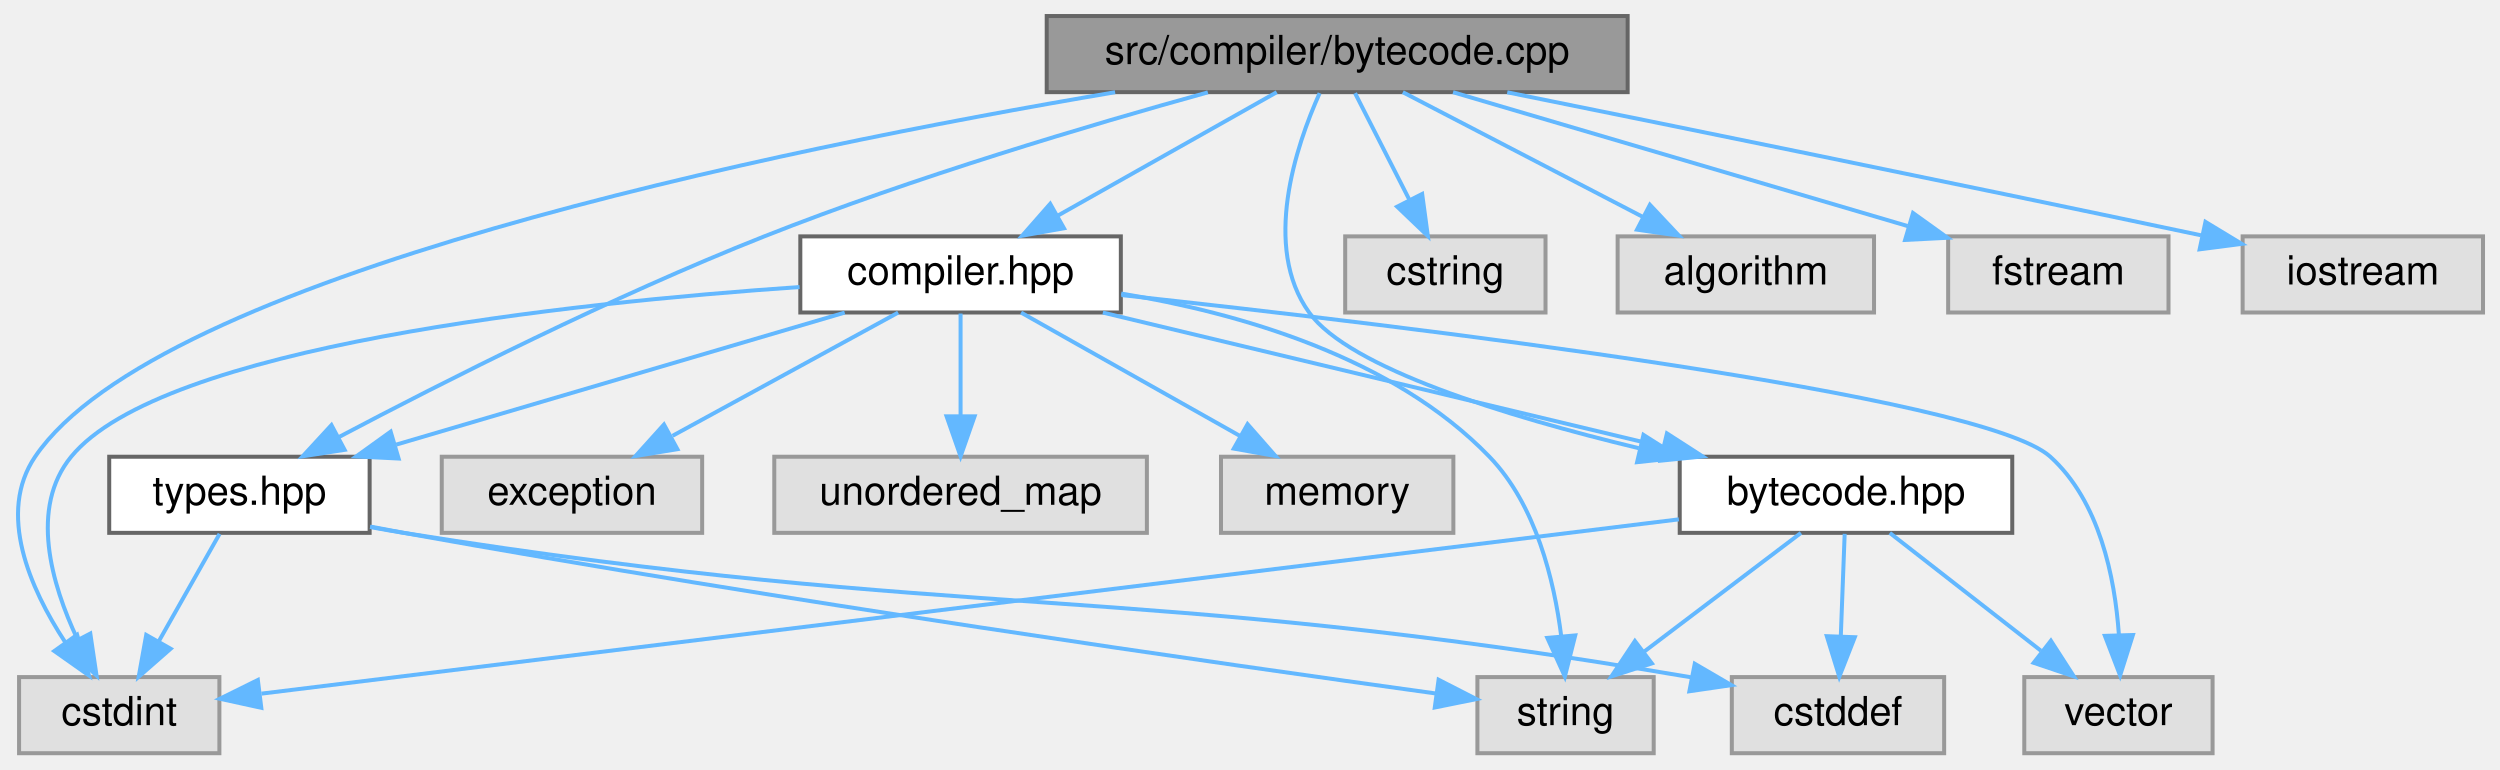
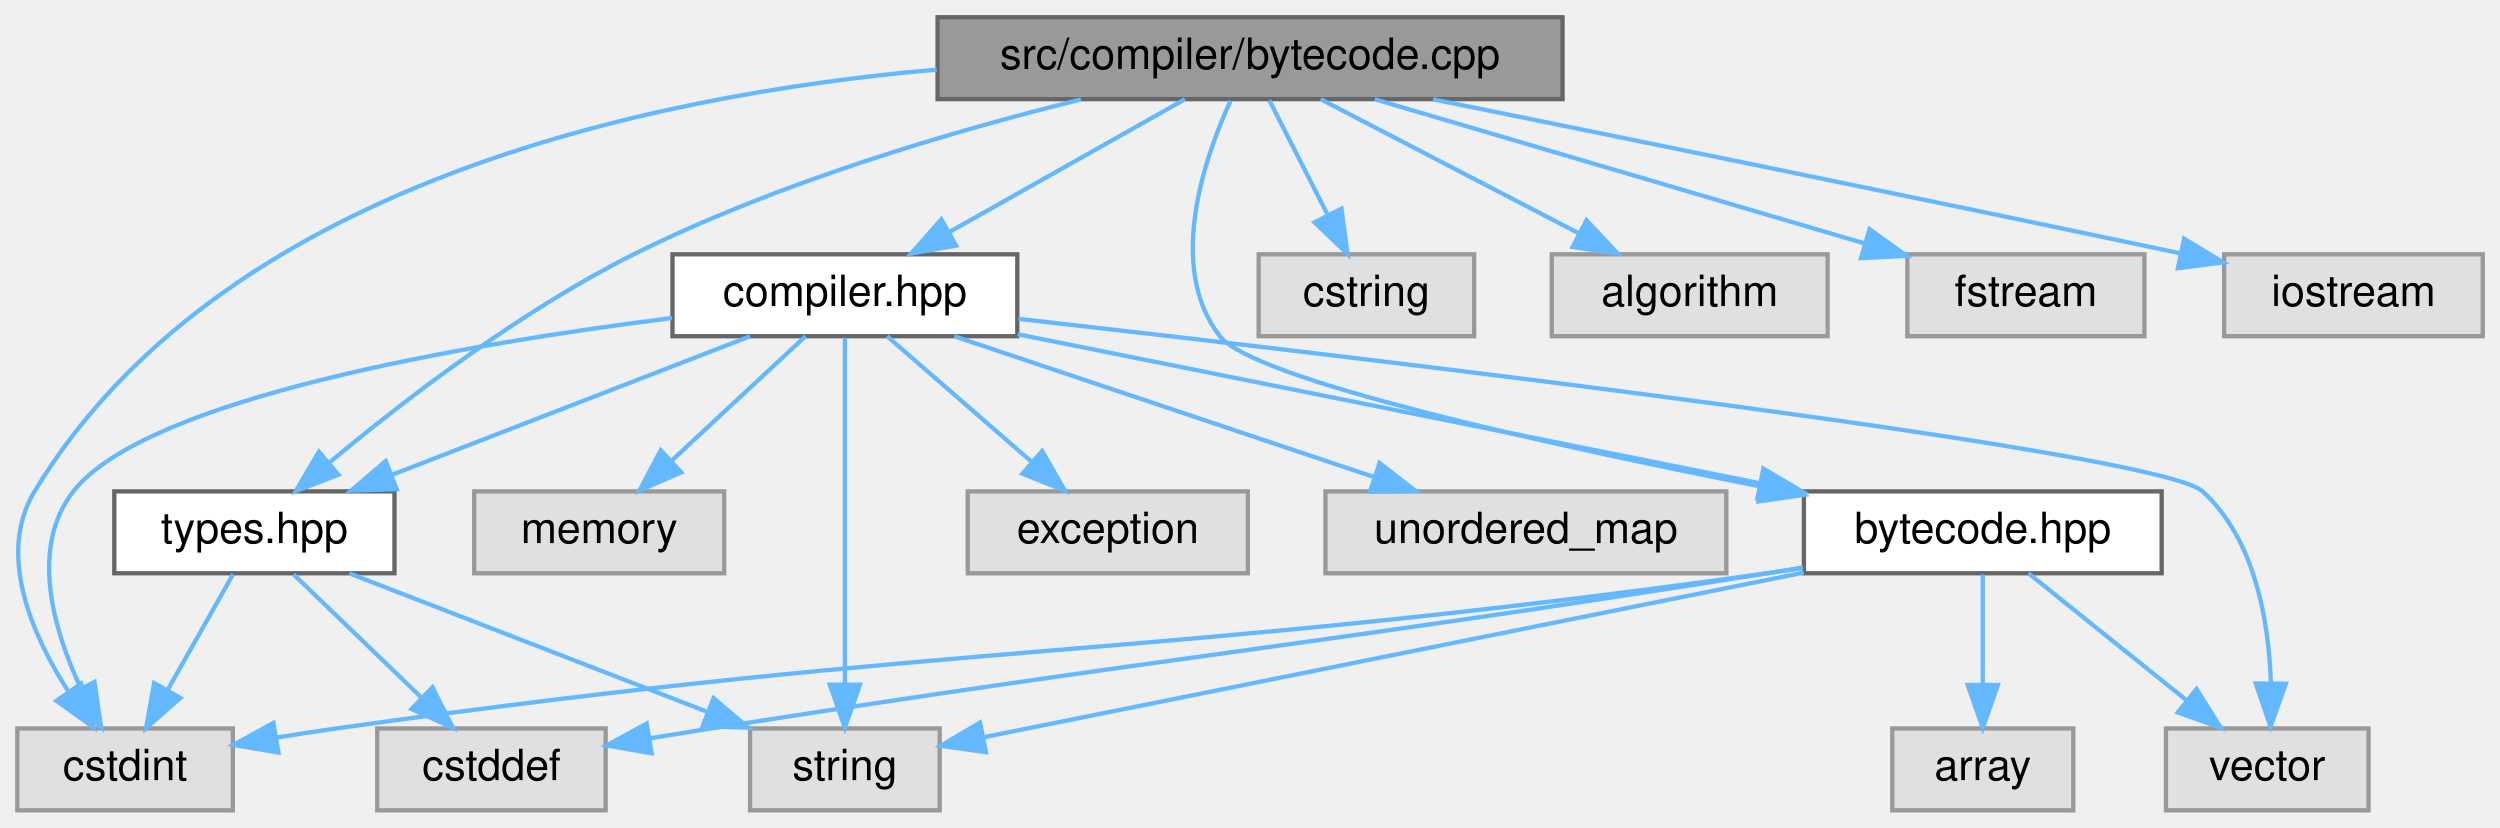
- <svg xmlns="http://www.w3.org/2000/svg" xmlns:xlink="http://www.w3.org/1999/xlink" width="624pt" height="192pt" viewBox="0.00 0.00 623.52 192.00">
+ <svg xmlns="http://www.w3.org/2000/svg" xmlns:xlink="http://www.w3.org/1999/xlink" width="580pt" height="192pt" viewBox="0.00 0.00 580.02 192.00">
  <g id="graph0" class="graph" transform="scale(1 1) rotate(0) translate(4 188)">
    <g id="Node000001" class="node">
      <g id="a_Node000001">
        <a xlink:title=" ">
-           <polygon fill="#999999" stroke="#666666" points="402.02,-184 257.02,-184 257.02,-165 402.02,-165 402.02,-184" />
-           <text text-anchor="middle" x="329.52" y="-172" font-family="Helvetica,sans-Serif" font-size="10.00">src/compiler/bytecode.cpp</text>
+           <polygon fill="#999999" stroke="#666666" points="358.52,-184 213.52,-184 213.52,-165 358.52,-165 358.52,-184" />
+           <text text-anchor="middle" x="286.02" y="-172" font-family="Helvetica,sans-Serif" font-size="10.00">src/compiler/bytecode.cpp</text>
        </a>
      </g>
    </g>
    <g id="Node000002" class="node">
      <g id="a_Node000002">
        <a xlink:href="bytecode_8hpp.html" target="_top" xlink:title=" ">
-           <polygon fill="white" stroke="#666666" points="498.02,-74 415.02,-74 415.02,-55 498.02,-55 498.02,-74" />
-           <text text-anchor="middle" x="456.52" y="-62" font-family="Helvetica,sans-Serif" font-size="10.00">bytecode.hpp</text>
+           <polygon fill="white" stroke="#666666" points="497.52,-74 414.52,-74 414.52,-55 497.52,-55 497.52,-74" />
+           <text text-anchor="middle" x="456.02" y="-62" font-family="Helvetica,sans-Serif" font-size="10.00">bytecode.hpp</text>
        </a>
      </g>
    </g>
    <g id="edge1_Node000001_Node000002" class="edge">
      <g id="a_edge1_Node000001_Node000002">
        <a xlink:title=" ">
-           <path fill="none" stroke="#63b8ff" d="M325.14,-164.75C319.23,-151.56 310.71,-126.37 322.52,-110 332.53,-96.13 371.45,-84.16 404.79,-76.13" />
-           <polygon fill="#63b8ff" stroke="#63b8ff" points="405.97,-79.45 414.91,-73.77 404.38,-72.64 405.97,-79.45" />
+           <path fill="none" stroke="#63b8ff" d="M281.5,-164.64C275.39,-151.3 266.61,-125.92 279.02,-110 286.88,-99.92 355.17,-84.86 404.58,-75.11" />
+           <polygon fill="#63b8ff" stroke="#63b8ff" points="405.35,-78.53 414.5,-73.18 404.01,-71.66 405.35,-78.53" />
        </a>
      </g>
    </g>
    <g id="Node000003" class="node">
      <g id="a_Node000003">
        <a xlink:title=" ">
-           <polygon fill="#e0e0e0" stroke="#999999" points="50.52,-19 0.52,-19 0.52,0 50.52,0 50.52,-19" />
-           <text text-anchor="middle" x="25.52" y="-7" font-family="Helvetica,sans-Serif" font-size="10.00">cstdint</text>
-         </a>
-       </g>
-     </g>
-     <g id="edge19_Node000001_Node000003" class="edge">
-       <g id="a_edge19_Node000001_Node000003">
-         <a xlink:title=" ">
-           <path fill="none" stroke="#63b8ff" d="M274.09,-164.98C189.55,-150.68 34.98,-118.94 4.52,-74 -5.01,-59.94 3.2,-41.22 12,-27.76" />
-           <polygon fill="#63b8ff" stroke="#63b8ff" points="15.01,-29.57 17.97,-19.39 9.31,-25.5 15.01,-29.57" />
+           <polygon fill="#e0e0e0" stroke="#999999" points="50.02,-19 0.02,-19 0.02,0 50.02,0 50.02,-19" />
+           <text text-anchor="middle" x="25.02" y="-7" font-family="Helvetica,sans-Serif" font-size="10.00">cstdint</text>
+         </a>
+       </g>
+     </g>
+     <g id="edge20_Node000001_Node000003" class="edge">
+       <g id="a_edge20_Node000001_Node000003">
+         <a xlink:title=" ">
+           <path fill="none" stroke="#63b8ff" d="M213.33,-171.86C144.88,-165.84 46.69,-144.51 4.02,-74 -4.77,-59.47 3.34,-40.82 11.91,-27.49" />
+           <polygon fill="#63b8ff" stroke="#63b8ff" points="14.82,-29.43 17.71,-19.24 9.1,-25.41 14.82,-29.43" />
+         </a>
+       </g>
+     </g>
+     <g id="Node000008" class="node">
+       <g id="a_Node000008">
+         <a xlink:href="compiler_8hpp.html" target="_top" xlink:title=" ">
+           <polygon fill="white" stroke="#666666" points="232.02,-129 152.02,-129 152.02,-110 232.02,-110 232.02,-129" />
+           <text text-anchor="middle" x="192.02" y="-117" font-family="Helvetica,sans-Serif" font-size="10.00">compiler.hpp</text>
+         </a>
+       </g>
+     </g>
+     <g id="edge7_Node000001_Node000008" class="edge">
+       <g id="a_edge7_Node000001_Node000008">
+         <a xlink:title=" ">
+           <path fill="none" stroke="#63b8ff" d="M270.92,-164.98C256.21,-156.69 233.6,-143.94 216.35,-134.22" />
+           <polygon fill="#63b8ff" stroke="#63b8ff" points="217.83,-131.03 207.4,-129.17 214.39,-137.13 217.83,-131.03" />
+         </a>
+       </g>
+     </g>
+     <g id="Node000009" class="node">
+       <g id="a_Node000009">
+         <a xlink:href="types_8hpp.html" target="_top" xlink:title=" ">
+           <polygon fill="white" stroke="#666666" points="87.52,-74 22.52,-74 22.52,-55 87.52,-55 87.52,-74" />
+           <text text-anchor="middle" x="55.02" y="-62" font-family="Helvetica,sans-Serif" font-size="10.00">types.hpp</text>
+         </a>
+       </g>
+     </g>
+     <g id="edge19_Node000001_Node000009" class="edge">
+       <g id="a_edge19_Node000001_Node000009">
+         <a xlink:title=" ">
+           <path fill="none" stroke="#63b8ff" d="M246.78,-164.93C217.29,-157.64 176.4,-145.68 143.02,-129 116.62,-115.81 89.57,-94.97 72.56,-80.8" />
+           <polygon fill="#63b8ff" stroke="#63b8ff" points="74.52,-77.87 64.63,-74.07 69.99,-83.21 74.52,-77.87" />
+         </a>
+       </g>
+     </g>
+     <g id="Node000013" class="node">
+       <g id="a_Node000013">
+         <a xlink:title=" ">
+           <polygon fill="#e0e0e0" stroke="#999999" points="338.02,-129 288.02,-129 288.02,-110 338.02,-110 338.02,-129" />
+           <text text-anchor="middle" x="313.02" y="-117" font-family="Helvetica,sans-Serif" font-size="10.00">cstring</text>
+         </a>
+       </g>
+     </g>
+     <g id="edge21_Node000001_Node000013" class="edge">
+       <g id="a_edge21_Node000001_Node000013">
+         <a xlink:title=" ">
+           <path fill="none" stroke="#63b8ff" d="M290.48,-164.75C294.14,-157.57 299.43,-147.18 303.97,-138.27" />
+           <polygon fill="#63b8ff" stroke="#63b8ff" points="307.23,-139.59 308.65,-129.09 300.99,-136.41 307.23,-139.59" />
+         </a>
+       </g>
+     </g>
+     <g id="Node000014" class="node">
+       <g id="a_Node000014">
+         <a xlink:title=" ">
+           <polygon fill="#e0e0e0" stroke="#999999" points="420.02,-129 356.02,-129 356.02,-110 420.02,-110 420.02,-129" />
+           <text text-anchor="middle" x="388.02" y="-117" font-family="Helvetica,sans-Serif" font-size="10.00">algorithm</text>
+         </a>
+       </g>
+     </g>
+     <g id="edge22_Node000001_Node000014" class="edge">
+       <g id="a_edge22_Node000001_Node000014">
+         <a xlink:title=" ">
+           <path fill="none" stroke="#63b8ff" d="M302.41,-164.98C318.6,-156.57 343.59,-143.59 362.41,-133.81" />
+           <polygon fill="#63b8ff" stroke="#63b8ff" points="364.08,-136.89 371.34,-129.17 360.85,-130.68 364.08,-136.89" />
+         </a>
+       </g>
+     </g>
+     <g id="Node000015" class="node">
+       <g id="a_Node000015">
+         <a xlink:title=" ">
+           <polygon fill="#e0e0e0" stroke="#999999" points="493.52,-129 438.52,-129 438.52,-110 493.52,-110 493.52,-129" />
+           <text text-anchor="middle" x="466.02" y="-117" font-family="Helvetica,sans-Serif" font-size="10.00">fstream</text>
+         </a>
+       </g>
+     </g>
+     <g id="edge23_Node000001_Node000015" class="edge">
+       <g id="a_edge23_Node000001_Node000015">
+         <a xlink:title=" ">
+           <path fill="none" stroke="#63b8ff" d="M314.94,-164.98C345.75,-155.92 394.62,-141.53 428.4,-131.58" />
+           <polygon fill="#63b8ff" stroke="#63b8ff" points="429.75,-134.83 438.36,-128.65 427.78,-128.11 429.75,-134.83" />
+         </a>
+       </g>
+     </g>
+     <g id="Node000016" class="node">
+       <g id="a_Node000016">
+         <a xlink:title=" ">
+           <polygon fill="#e0e0e0" stroke="#999999" points="572.02,-129 512.02,-129 512.02,-110 572.02,-110 572.02,-129" />
+           <text text-anchor="middle" x="542.02" y="-117" font-family="Helvetica,sans-Serif" font-size="10.00">iostream</text>
+         </a>
+       </g>
+     </g>
+     <g id="edge24_Node000001_Node000016" class="edge">
+       <g id="a_edge24_Node000001_Node000016">
+         <a xlink:title=" ">
+           <path fill="none" stroke="#63b8ff" d="M328.47,-164.96C370.1,-156.54 435.65,-143.2 501.64,-129.27" />
+           <polygon fill="#63b8ff" stroke="#63b8ff" points="502.74,-132.62 511.8,-127.13 501.29,-125.77 502.74,-132.62" />
+         </a>
+       </g>
+     </g>
+     <g id="edge2_Node000002_Node000003" class="edge">
+       <g id="a_edge2_Node000002_Node000003">
+         <a xlink:title=" ">
+           <path fill="none" stroke="#63b8ff" d="M414.31,-56.22C411.51,-55.79 408.73,-55.38 406.02,-55 259.02,-34.55 220.99,-39.69 74.02,-19 69.53,-18.37 64.81,-17.63 60.15,-16.87" />
+           <polygon fill="#63b8ff" stroke="#63b8ff" points="60.6,-13.4 50.16,-15.18 59.43,-20.3 60.6,-13.4" />
+         </a>
+       </g>
+     </g>
+     <g id="Node000004" class="node">
+       <g id="a_Node000004">
+         <a xlink:title=" ">
+           <polygon fill="#e0e0e0" stroke="#999999" points="136.52,-19 83.52,-19 83.52,0 136.52,0 136.52,-19" />
+           <text text-anchor="middle" x="110.02" y="-7" font-family="Helvetica,sans-Serif" font-size="10.00">cstddef</text>
+         </a>
+       </g>
+     </g>
+     <g id="edge3_Node000002_Node000004" class="edge">
+       <g id="a_edge3_Node000002_Node000004">
+         <a xlink:title=" ">
+           <path fill="none" stroke="#63b8ff" d="M414.29,-56.33C411.5,-55.88 408.72,-55.43 406.02,-55 297.32,-37.78 269.75,-36.05 161.02,-19 156.46,-18.28 151.67,-17.51 146.93,-16.74" />
+           <polygon fill="#63b8ff" stroke="#63b8ff" points="147.18,-13.23 136.74,-15.05 146.04,-20.14 147.18,-13.23" />
+         </a>
+       </g>
+     </g>
+     <g id="Node000005" class="node">
+       <g id="a_Node000005">
+         <a xlink:title=" ">
+           <polygon fill="#e0e0e0" stroke="#999999" points="214.02,-19 170.02,-19 170.02,0 214.02,0 214.02,-19" />
+           <text text-anchor="middle" x="192.02" y="-7" font-family="Helvetica,sans-Serif" font-size="10.00">string</text>
+         </a>
+       </g>
+     </g>
+     <g id="edge4_Node000002_Node000005" class="edge">
+       <g id="a_edge4_Node000002_Node000005">
+         <a xlink:title=" ">
+           <path fill="none" stroke="#63b8ff" d="M414.48,-55.16C361.83,-44.59 272.19,-26.59 224.35,-16.99" />
+           <polygon fill="#63b8ff" stroke="#63b8ff" points="224.74,-13.5 214.25,-14.96 223.37,-20.36 224.74,-13.5" />
+         </a>
+       </g>
+     </g>
+     <g id="Node000006" class="node">
+       <g id="a_Node000006">
+         <a xlink:title=" ">
+           <polygon fill="#e0e0e0" stroke="#999999" points="545.52,-19 498.52,-19 498.52,0 545.52,0 545.52,-19" />
+           <text text-anchor="middle" x="522.02" y="-7" font-family="Helvetica,sans-Serif" font-size="10.00">vector</text>
+         </a>
+       </g>
+     </g>
+     <g id="edge5_Node000002_Node000006" class="edge">
+       <g id="a_edge5_Node000002_Node000006">
+         <a xlink:title=" ">
+           <path fill="none" stroke="#63b8ff" d="M466.63,-54.98C476.48,-47.07 491.38,-35.11 503.24,-25.58" />
+           <polygon fill="#63b8ff" stroke="#63b8ff" points="505.62,-28.16 511.23,-19.17 501.24,-22.7 505.62,-28.16" />
        </a>
      </g>
    </g>
    <g id="Node000007" class="node">
      <g id="a_Node000007">
-         <a xlink:href="compiler_8hpp.html" target="_top" xlink:title=" ">
-           <polygon fill="white" stroke="#666666" points="275.52,-129 195.52,-129 195.52,-110 275.52,-110 275.52,-129" />
-           <text text-anchor="middle" x="235.52" y="-117" font-family="Helvetica,sans-Serif" font-size="10.00">compiler.hpp</text>
-         </a>
-       </g>
-     </g>
-     <g id="edge6_Node000001_Node000007" class="edge">
-       <g id="a_edge6_Node000001_Node000007">
-         <a xlink:title=" ">
-           <path fill="none" stroke="#63b8ff" d="M314.42,-164.98C299.71,-156.69 277.1,-143.94 259.85,-134.22" />
-           <polygon fill="#63b8ff" stroke="#63b8ff" points="261.33,-131.03 250.9,-129.17 257.89,-137.13 261.33,-131.03" />
-         </a>
-       </g>
-     </g>
-     <g id="Node000008" class="node">
-       <g id="a_Node000008">
-         <a xlink:href="types_8hpp.html" target="_top" xlink:title=" ">
-           <polygon fill="white" stroke="#666666" points="88.02,-74 23.02,-74 23.02,-55 88.02,-55 88.02,-74" />
-           <text text-anchor="middle" x="55.52" y="-62" font-family="Helvetica,sans-Serif" font-size="10.00">types.hpp</text>
-         </a>
-       </g>
-     </g>
-     <g id="edge18_Node000001_Node000008" class="edge">
-       <g id="a_edge18_Node000001_Node000008">
-         <a xlink:title=" ">
-           <path fill="none" stroke="#63b8ff" d="M297.24,-164.95C267.94,-156.84 223.76,-143.72 186.52,-129 148.59,-114 106.42,-92.68 80.43,-78.96" />
-           <polygon fill="#63b8ff" stroke="#63b8ff" points="81.78,-75.72 71.31,-74.11 78.49,-81.9 81.78,-75.72" />
+         <a xlink:title=" ">
+           <polygon fill="#e0e0e0" stroke="#999999" points="477.02,-19 435.02,-19 435.02,0 477.02,0 477.02,-19" />
+           <text text-anchor="middle" x="456.02" y="-7" font-family="Helvetica,sans-Serif" font-size="10.00">array</text>
+         </a>
+       </g>
+     </g>
+     <g id="edge6_Node000002_Node000007" class="edge">
+       <g id="a_edge6_Node000002_Node000007">
+         <a xlink:title=" ">
+           <path fill="none" stroke="#63b8ff" d="M456.02,-54.75C456.02,-47.8 456.02,-37.85 456.02,-29.13" />
+           <polygon fill="#63b8ff" stroke="#63b8ff" points="459.52,-29.09 456.02,-19.09 452.52,-29.09 459.52,-29.09" />
+         </a>
+       </g>
+     </g>
+     <g id="edge8_Node000008_Node000002" class="edge">
+       <g id="a_edge8_Node000008_Node000002">
+         <a xlink:title=" ">
+           <path fill="none" stroke="#63b8ff" d="M232.12,-110.45C278.14,-101.21 353.74,-86.03 404.19,-75.91" />
+           <polygon fill="#63b8ff" stroke="#63b8ff" points="405.12,-79.29 414.24,-73.89 403.75,-72.43 405.12,-79.29" />
+         </a>
+       </g>
+     </g>
+     <g id="edge13_Node000008_Node000003" class="edge">
+       <g id="a_edge13_Node000008_Node000003">
+         <a xlink:title=" ">
+           <path fill="none" stroke="#63b8ff" d="M151.92,-114.23C104.52,-108.25 29.94,-95.63 13.02,-74 2.9,-61.06 8.29,-42.14 14.75,-28.32" />
+           <polygon fill="#63b8ff" stroke="#63b8ff" points="17.93,-29.8 19.44,-19.32 11.72,-26.57 17.93,-29.8" />
+         </a>
+       </g>
+     </g>
+     <g id="edge15_Node000008_Node000005" class="edge">
+       <g id="a_edge15_Node000008_Node000005">
+         <a xlink:title=" ">
+           <path fill="none" stroke="#63b8ff" d="M192.02,-109.66C192.02,-92.17 192.02,-52.8 192.02,-29.27" />
+           <polygon fill="#63b8ff" stroke="#63b8ff" points="195.52,-29.16 192.02,-19.16 188.52,-29.16 195.52,-29.16" />
+         </a>
+       </g>
+     </g>
+     <g id="edge17_Node000008_Node000006" class="edge">
+       <g id="a_edge17_Node000008_Node000006">
+         <a xlink:title=" ">
+           <path fill="none" stroke="#63b8ff" d="M232.28,-114.03C314.94,-104.69 496.95,-83.19 507.02,-74 519.17,-62.92 522.37,-43.98 522.86,-29.66" />
+           <polygon fill="#63b8ff" stroke="#63b8ff" points="526.35,-29.39 522.79,-19.41 519.35,-29.43 526.35,-29.39" />
+         </a>
+       </g>
+     </g>
+     <g id="edge9_Node000008_Node000009" class="edge">
+       <g id="a_edge9_Node000008_Node000009">
+         <a xlink:title=" ">
+           <path fill="none" stroke="#63b8ff" d="M170.01,-109.98C147.58,-101.3 112.54,-87.75 87.04,-77.88" />
+           <polygon fill="#63b8ff" stroke="#63b8ff" points="88.03,-74.51 77.44,-74.17 85.5,-81.04 88.03,-74.51" />
+         </a>
+       </g>
+     </g>
+     <g id="Node000010" class="node">
+       <g id="a_Node000010">
+         <a xlink:title=" ">
+           <polygon fill="#e0e0e0" stroke="#999999" points="285.52,-74 220.52,-74 220.52,-55 285.52,-55 285.52,-74" />
+           <text text-anchor="middle" x="253.02" y="-62" font-family="Helvetica,sans-Serif" font-size="10.00">exception</text>
+         </a>
+       </g>
+     </g>
+     <g id="edge14_Node000008_Node000010" class="edge">
+       <g id="a_edge14_Node000008_Node000010">
+         <a xlink:title=" ">
+           <path fill="none" stroke="#63b8ff" d="M201.82,-109.98C210.84,-102.15 224.43,-90.34 235.34,-80.86" />
+           <polygon fill="#63b8ff" stroke="#63b8ff" points="237.79,-83.37 243.05,-74.17 233.2,-78.09 237.79,-83.37" />
+         </a>
+       </g>
+     </g>
+     <g id="Node000011" class="node">
+       <g id="a_Node000011">
+         <a xlink:title=" ">
+           <polygon fill="#e0e0e0" stroke="#999999" points="396.52,-74 303.52,-74 303.52,-55 396.52,-55 396.52,-74" />
+           <text text-anchor="middle" x="350.02" y="-62" font-family="Helvetica,sans-Serif" font-size="10.00">unordered_map</text>
+         </a>
+       </g>
+     </g>
+     <g id="edge16_Node000008_Node000011" class="edge">
+       <g id="a_edge16_Node000008_Node000011">
+         <a xlink:title=" ">
+           <path fill="none" stroke="#63b8ff" d="M217.41,-109.98C243.82,-101.13 285.37,-87.19 314.92,-77.28" />
+           <polygon fill="#63b8ff" stroke="#63b8ff" points="316.07,-80.58 324.44,-74.08 313.85,-73.94 316.07,-80.58" />
        </a>
      </g>
    </g>
    <g id="Node000012" class="node">
      <g id="a_Node000012">
        <a xlink:title=" ">
-           <polygon fill="#e0e0e0" stroke="#999999" points="381.52,-129 331.52,-129 331.52,-110 381.52,-110 381.52,-129" />
-           <text text-anchor="middle" x="356.52" y="-117" font-family="Helvetica,sans-Serif" font-size="10.00">cstring</text>
-         </a>
-       </g>
-     </g>
-     <g id="edge20_Node000001_Node000012" class="edge">
-       <g id="a_edge20_Node000001_Node000012">
-         <a xlink:title=" ">
-           <path fill="none" stroke="#63b8ff" d="M333.98,-164.75C337.64,-157.57 342.93,-147.18 347.47,-138.27" />
-           <polygon fill="#63b8ff" stroke="#63b8ff" points="350.73,-139.59 352.15,-129.09 344.49,-136.41 350.73,-139.59" />
-         </a>
-       </g>
-     </g>
-     <g id="Node000013" class="node">
-       <g id="a_Node000013">
-         <a xlink:title=" ">
-           <polygon fill="#e0e0e0" stroke="#999999" points="463.52,-129 399.52,-129 399.52,-110 463.52,-110 463.52,-129" />
-           <text text-anchor="middle" x="431.52" y="-117" font-family="Helvetica,sans-Serif" font-size="10.00">algorithm</text>
-         </a>
-       </g>
-     </g>
-     <g id="edge21_Node000001_Node000013" class="edge">
-       <g id="a_edge21_Node000001_Node000013">
-         <a xlink:title=" ">
-           <path fill="none" stroke="#63b8ff" d="M345.91,-164.98C362.1,-156.57 387.09,-143.59 405.9,-133.81" />
-           <polygon fill="#63b8ff" stroke="#63b8ff" points="407.58,-136.89 414.84,-129.17 404.35,-130.68 407.58,-136.89" />
-         </a>
-       </g>
-     </g>
-     <g id="Node000014" class="node">
-       <g id="a_Node000014">
-         <a xlink:title=" ">
-           <polygon fill="#e0e0e0" stroke="#999999" points="537.02,-129 482.02,-129 482.02,-110 537.02,-110 537.02,-129" />
-           <text text-anchor="middle" x="509.52" y="-117" font-family="Helvetica,sans-Serif" font-size="10.00">fstream</text>
-         </a>
-       </g>
-     </g>
-     <g id="edge22_Node000001_Node000014" class="edge">
-       <g id="a_edge22_Node000001_Node000014">
-         <a xlink:title=" ">
-           <path fill="none" stroke="#63b8ff" d="M358.44,-164.98C389.24,-155.92 438.12,-141.53 471.89,-131.58" />
-           <polygon fill="#63b8ff" stroke="#63b8ff" points="473.25,-134.83 481.86,-128.65 471.27,-128.11 473.25,-134.83" />
-         </a>
-       </g>
-     </g>
-     <g id="Node000015" class="node">
-       <g id="a_Node000015">
-         <a xlink:title=" ">
-           <polygon fill="#e0e0e0" stroke="#999999" points="615.52,-129 555.52,-129 555.52,-110 615.52,-110 615.52,-129" />
-           <text text-anchor="middle" x="585.52" y="-117" font-family="Helvetica,sans-Serif" font-size="10.00">iostream</text>
-         </a>
-       </g>
-     </g>
-     <g id="edge23_Node000001_Node000015" class="edge">
-       <g id="a_edge23_Node000001_Node000015">
-         <a xlink:title=" ">
-           <path fill="none" stroke="#63b8ff" d="M371.97,-164.96C413.6,-156.54 479.15,-143.2 545.13,-129.27" />
-           <polygon fill="#63b8ff" stroke="#63b8ff" points="546.24,-132.62 555.3,-127.13 544.79,-125.77 546.24,-132.62" />
-         </a>
-       </g>
-     </g>
-     <g id="edge2_Node000002_Node000003" class="edge">
-       <g id="a_edge2_Node000002_Node000003">
-         <a xlink:title=" ">
-           <path fill="none" stroke="#63b8ff" d="M414.8,-58.37C330.26,-47.97 140.07,-24.59 61.02,-14.87" />
-           <polygon fill="#63b8ff" stroke="#63b8ff" points="60.98,-11.33 50.63,-13.59 60.12,-18.28 60.98,-11.33" />
-         </a>
-       </g>
-     </g>
-     <g id="Node000004" class="node">
-       <g id="a_Node000004">
-         <a xlink:title=" ">
-           <polygon fill="#e0e0e0" stroke="#999999" points="481.02,-19 428.02,-19 428.02,0 481.02,0 481.02,-19" />
-           <text text-anchor="middle" x="454.52" y="-7" font-family="Helvetica,sans-Serif" font-size="10.00">cstddef</text>
-         </a>
-       </g>
-     </g>
-     <g id="edge3_Node000002_Node000004" class="edge">
-       <g id="a_edge3_Node000002_Node000004">
-         <a xlink:title=" ">
-           <path fill="none" stroke="#63b8ff" d="M456.19,-54.75C455.93,-47.8 455.55,-37.85 455.22,-29.13" />
-           <polygon fill="#63b8ff" stroke="#63b8ff" points="458.72,-28.95 454.85,-19.09 451.73,-29.21 458.72,-28.95" />
-         </a>
-       </g>
-     </g>
-     <g id="Node000005" class="node">
-       <g id="a_Node000005">
-         <a xlink:title=" ">
-           <polygon fill="#e0e0e0" stroke="#999999" points="408.52,-19 364.52,-19 364.52,0 408.52,0 408.52,-19" />
-           <text text-anchor="middle" x="386.52" y="-7" font-family="Helvetica,sans-Serif" font-size="10.00">string</text>
-         </a>
-       </g>
-     </g>
-     <g id="edge4_Node000002_Node000005" class="edge">
-       <g id="a_edge4_Node000002_Node000005">
-         <a xlink:title=" ">
-           <path fill="none" stroke="#63b8ff" d="M445.27,-54.98C434.72,-47 418.72,-34.88 406.08,-25.31" />
-           <polygon fill="#63b8ff" stroke="#63b8ff" points="408.06,-22.42 397.97,-19.17 403.83,-28 408.06,-22.42" />
-         </a>
-       </g>
-     </g>
-     <g id="Node000006" class="node">
-       <g id="a_Node000006">
-         <a xlink:title=" ">
-           <polygon fill="#e0e0e0" stroke="#999999" points="548.02,-19 501.02,-19 501.02,0 548.02,0 548.02,-19" />
-           <text text-anchor="middle" x="524.52" y="-7" font-family="Helvetica,sans-Serif" font-size="10.00">vector</text>
-         </a>
-       </g>
-     </g>
-     <g id="edge5_Node000002_Node000006" class="edge">
-       <g id="a_edge5_Node000002_Node000006">
-         <a xlink:title=" ">
-           <path fill="none" stroke="#63b8ff" d="M467.45,-54.98C477.6,-47.07 492.94,-35.11 505.17,-25.58" />
-           <polygon fill="#63b8ff" stroke="#63b8ff" points="507.66,-28.08 513.4,-19.17 503.36,-22.56 507.66,-28.08" />
-         </a>
-       </g>
-     </g>
-     <g id="edge7_Node000007_Node000002" class="edge">
-       <g id="a_edge7_Node000007_Node000002">
-         <a xlink:title=" ">
-           <path fill="none" stroke="#63b8ff" d="M271.03,-109.98C309.02,-100.87 369.39,-86.4 410.88,-76.45" />
-           <polygon fill="#63b8ff" stroke="#63b8ff" points="411.83,-79.82 420.74,-74.08 410.2,-73.01 411.83,-79.82" />
-         </a>
-       </g>
-     </g>
-     <g id="edge12_Node000007_Node000003" class="edge">
-       <g id="a_edge12_Node000007_Node000003">
-         <a xlink:title=" ">
-           <path fill="none" stroke="#63b8ff" d="M195.33,-116.36C137.71,-112.37 36.07,-101.52 13.52,-74 3.11,-61.29 8.54,-42.34 15.09,-28.45" />
-           <polygon fill="#63b8ff" stroke="#63b8ff" points="18.3,-29.87 19.85,-19.39 12.1,-26.62 18.3,-29.87" />
-         </a>
-       </g>
-     </g>
-     <g id="edge14_Node000007_Node000005" class="edge">
-       <g id="a_edge14_Node000007_Node000005">
-         <a xlink:title=" ">
-           <path fill="none" stroke="#63b8ff" d="M275.62,-114.73C304.85,-109.92 343.41,-98.96 367.52,-74 379.13,-61.98 383.68,-43.17 385.45,-29.14" />
-           <polygon fill="#63b8ff" stroke="#63b8ff" points="388.94,-29.4 386.35,-19.13 381.97,-28.78 388.94,-29.4" />
-         </a>
-       </g>
-     </g>
-     <g id="edge16_Node000007_Node000006" class="edge">
-       <g id="a_edge16_Node000007_Node000006">
-         <a xlink:title=" ">
-           <path fill="none" stroke="#63b8ff" d="M275.67,-114.35C347.13,-106.6 490.56,-89.35 507.52,-74 519.81,-62.88 523.62,-43.95 524.63,-29.64" />
-           <polygon fill="#63b8ff" stroke="#63b8ff" points="528.13,-29.5 524.94,-19.4 521.14,-29.29 528.13,-29.5" />
-         </a>
-       </g>
-     </g>
-     <g id="edge8_Node000007_Node000008" class="edge">
-       <g id="a_edge8_Node000007_Node000008">
-         <a xlink:title=" ">
-           <path fill="none" stroke="#63b8ff" d="M206.6,-109.98C176.25,-101.05 128.35,-86.94 94.64,-77.02" />
-           <polygon fill="#63b8ff" stroke="#63b8ff" points="95.25,-73.55 84.67,-74.08 93.27,-80.26 95.25,-73.55" />
-         </a>
-       </g>
-     </g>
-     <g id="Node000009" class="node">
-       <g id="a_Node000009">
-         <a xlink:title=" ">
-           <polygon fill="#e0e0e0" stroke="#999999" points="171.02,-74 106.02,-74 106.02,-55 171.02,-55 171.02,-74" />
-           <text text-anchor="middle" x="138.52" y="-62" font-family="Helvetica,sans-Serif" font-size="10.00">exception</text>
-         </a>
-       </g>
-     </g>
-     <g id="edge13_Node000007_Node000009" class="edge">
-       <g id="a_edge13_Node000007_Node000009">
-         <a xlink:title=" ">
-           <path fill="none" stroke="#63b8ff" d="M219.94,-109.98C204.75,-101.69 181.42,-88.94 163.62,-79.22" />
-           <polygon fill="#63b8ff" stroke="#63b8ff" points="164.84,-75.89 154.39,-74.17 161.49,-82.04 164.84,-75.89" />
-         </a>
-       </g>
-     </g>
-     <g id="Node000010" class="node">
-       <g id="a_Node000010">
-         <a xlink:title=" ">
-           <polygon fill="#e0e0e0" stroke="#999999" points="282.02,-74 189.02,-74 189.02,-55 282.02,-55 282.02,-74" />
-           <text text-anchor="middle" x="235.52" y="-62" font-family="Helvetica,sans-Serif" font-size="10.00">unordered_map</text>
-         </a>
-       </g>
-     </g>
-     <g id="edge15_Node000007_Node000010" class="edge">
-       <g id="a_edge15_Node000007_Node000010">
-         <a xlink:title=" ">
-           <path fill="none" stroke="#63b8ff" d="M235.52,-109.75C235.52,-102.8 235.52,-92.85 235.52,-84.13" />
-           <polygon fill="#63b8ff" stroke="#63b8ff" points="239.02,-84.09 235.52,-74.09 232.02,-84.09 239.02,-84.09" />
-         </a>
-       </g>
-     </g>
-     <g id="Node000011" class="node">
-       <g id="a_Node000011">
-         <a xlink:title=" ">
-           <polygon fill="#e0e0e0" stroke="#999999" points="358.52,-74 300.52,-74 300.52,-55 358.52,-55 358.52,-74" />
-           <text text-anchor="middle" x="329.52" y="-62" font-family="Helvetica,sans-Serif" font-size="10.00">memory</text>
-         </a>
-       </g>
-     </g>
-     <g id="edge17_Node000007_Node000011" class="edge">
-       <g id="a_edge17_Node000007_Node000011">
-         <a xlink:title=" ">
-           <path fill="none" stroke="#63b8ff" d="M250.62,-109.98C265.34,-101.69 287.95,-88.94 305.2,-79.22" />
-           <polygon fill="#63b8ff" stroke="#63b8ff" points="307.15,-82.13 314.14,-74.17 303.71,-76.03 307.15,-82.13" />
-         </a>
-       </g>
-     </g>
-     <g id="edge10_Node000008_Node000003" class="edge">
-       <g id="a_edge10_Node000008_Node000003">
-         <a xlink:title=" ">
-           <path fill="none" stroke="#63b8ff" d="M50.57,-54.75C46.46,-47.49 40.5,-36.95 35.42,-27.98" />
-           <polygon fill="#63b8ff" stroke="#63b8ff" points="38.35,-26.07 30.38,-19.09 32.26,-29.52 38.35,-26.07" />
-         </a>
-       </g>
-     </g>
-     <g id="edge9_Node000008_Node000004" class="edge">
-       <g id="a_edge9_Node000008_Node000004">
-         <a xlink:title=" ">
-           <path fill="none" stroke="#63b8ff" d="M88.14,-56.45C90.97,-55.93 93.79,-55.43 96.52,-55 238.29,-32.4 276,-43.11 417.52,-19 417.63,-18.98 417.73,-18.96 417.84,-18.95" />
-           <polygon fill="#63b8ff" stroke="#63b8ff" points="418.77,-22.33 427.92,-16.99 417.43,-15.46 418.77,-22.33" />
-         </a>
-       </g>
-     </g>
-     <g id="edge11_Node000008_Node000005" class="edge">
-       <g id="a_edge11_Node000008_Node000005">
-         <a xlink:title=" ">
-           <path fill="none" stroke="#63b8ff" d="M88.17,-56.57C90.99,-56.02 93.8,-55.49 96.52,-55 189.81,-38.18 300.71,-22.3 354.33,-14.88" />
-           <polygon fill="#63b8ff" stroke="#63b8ff" points="354.83,-18.34 364.26,-13.51 353.88,-11.41 354.83,-18.34" />
+           <polygon fill="#e0e0e0" stroke="#999999" points="164.02,-74 106.02,-74 106.02,-55 164.02,-55 164.02,-74" />
+           <text text-anchor="middle" x="135.02" y="-62" font-family="Helvetica,sans-Serif" font-size="10.00">memory</text>
+         </a>
+       </g>
+     </g>
+     <g id="edge18_Node000008_Node000012" class="edge">
+       <g id="a_edge18_Node000008_Node000012">
+         <a xlink:title=" ">
+           <path fill="none" stroke="#63b8ff" d="M182.87,-109.98C174.52,-102.23 161.99,-90.58 151.85,-81.14" />
+           <polygon fill="#63b8ff" stroke="#63b8ff" points="154.06,-78.42 144.35,-74.17 149.29,-83.54 154.06,-78.42" />
+         </a>
+       </g>
+     </g>
+     <g id="edge11_Node000009_Node000003" class="edge">
+       <g id="a_edge11_Node000009_Node000003">
+         <a xlink:title=" ">
+           <path fill="none" stroke="#63b8ff" d="M50.07,-54.75C45.96,-47.49 40,-36.95 34.92,-27.98" />
+           <polygon fill="#63b8ff" stroke="#63b8ff" points="37.86,-26.07 29.89,-19.09 31.77,-29.52 37.86,-26.07" />
+         </a>
+       </g>
+     </g>
+     <g id="edge10_Node000009_Node000004" class="edge">
+       <g id="a_edge10_Node000009_Node000004">
+         <a xlink:title=" ">
+           <path fill="none" stroke="#63b8ff" d="M64.11,-54.75C72.12,-47.03 83.98,-35.6 93.65,-26.28" />
+           <polygon fill="#63b8ff" stroke="#63b8ff" points="96.34,-28.55 101.11,-19.09 91.48,-23.51 96.34,-28.55" />
+         </a>
+       </g>
+     </g>
+     <g id="edge12_Node000009_Node000005" class="edge">
+       <g id="a_edge12_Node000009_Node000005">
+         <a xlink:title=" ">
+           <path fill="none" stroke="#63b8ff" d="M77.04,-54.98C99.47,-46.3 134.51,-32.75 160.01,-22.88" />
+           <polygon fill="#63b8ff" stroke="#63b8ff" points="161.55,-26.04 169.61,-19.17 159.02,-19.51 161.55,-26.04" />
        </a>
      </g>
    </g>
  </g>
</svg>
